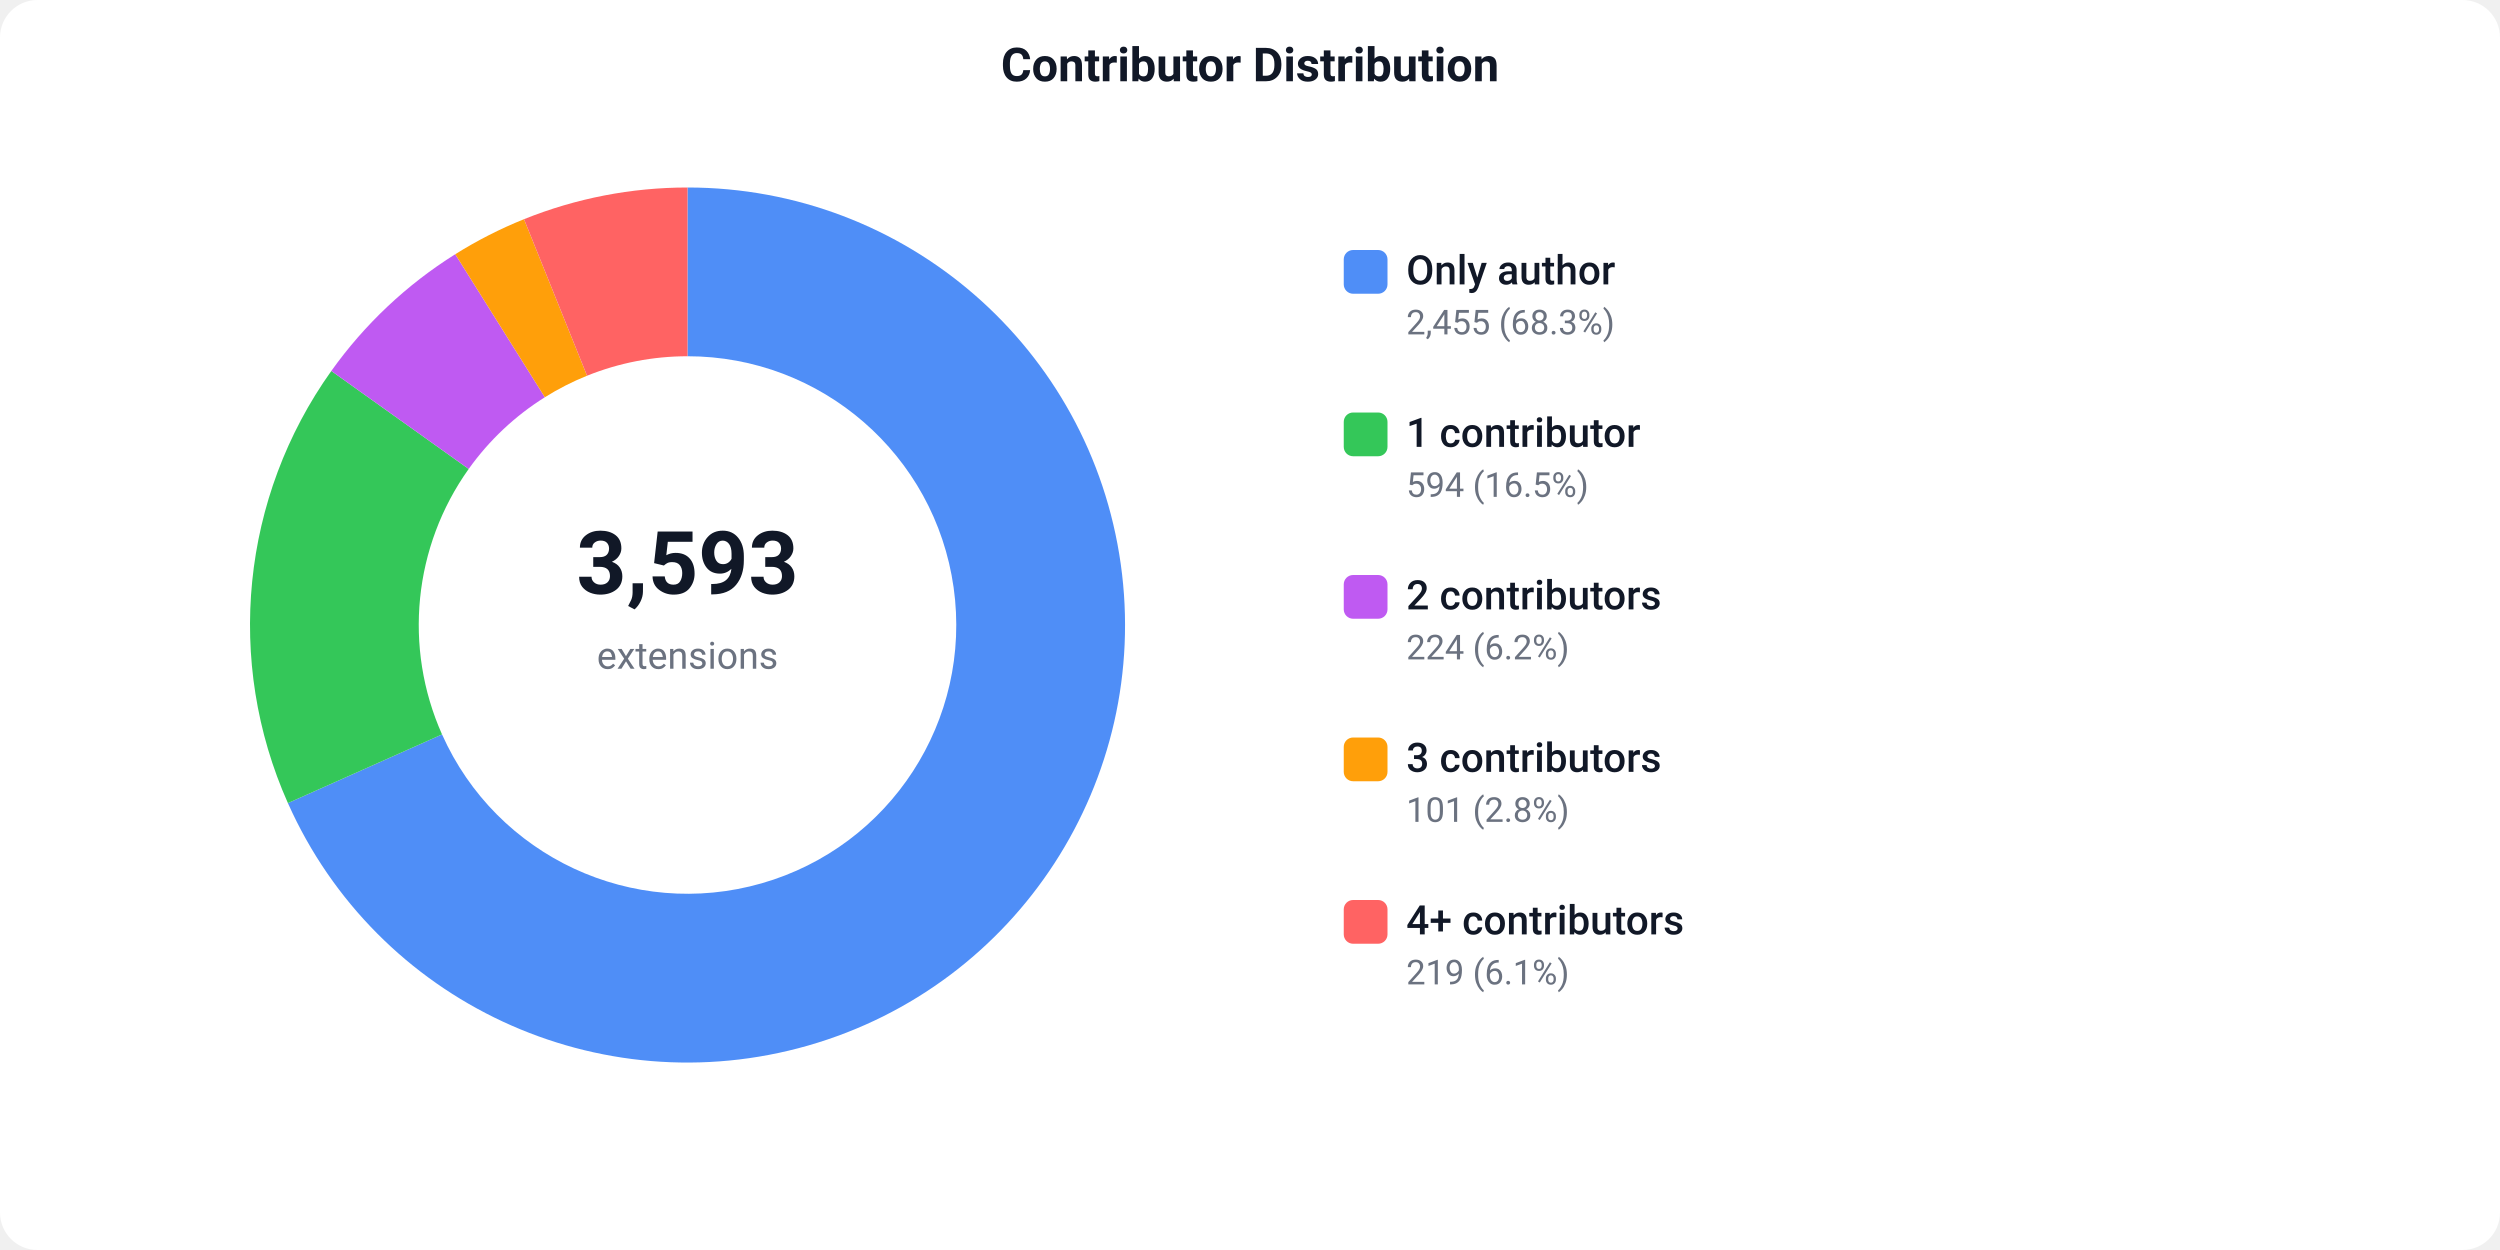
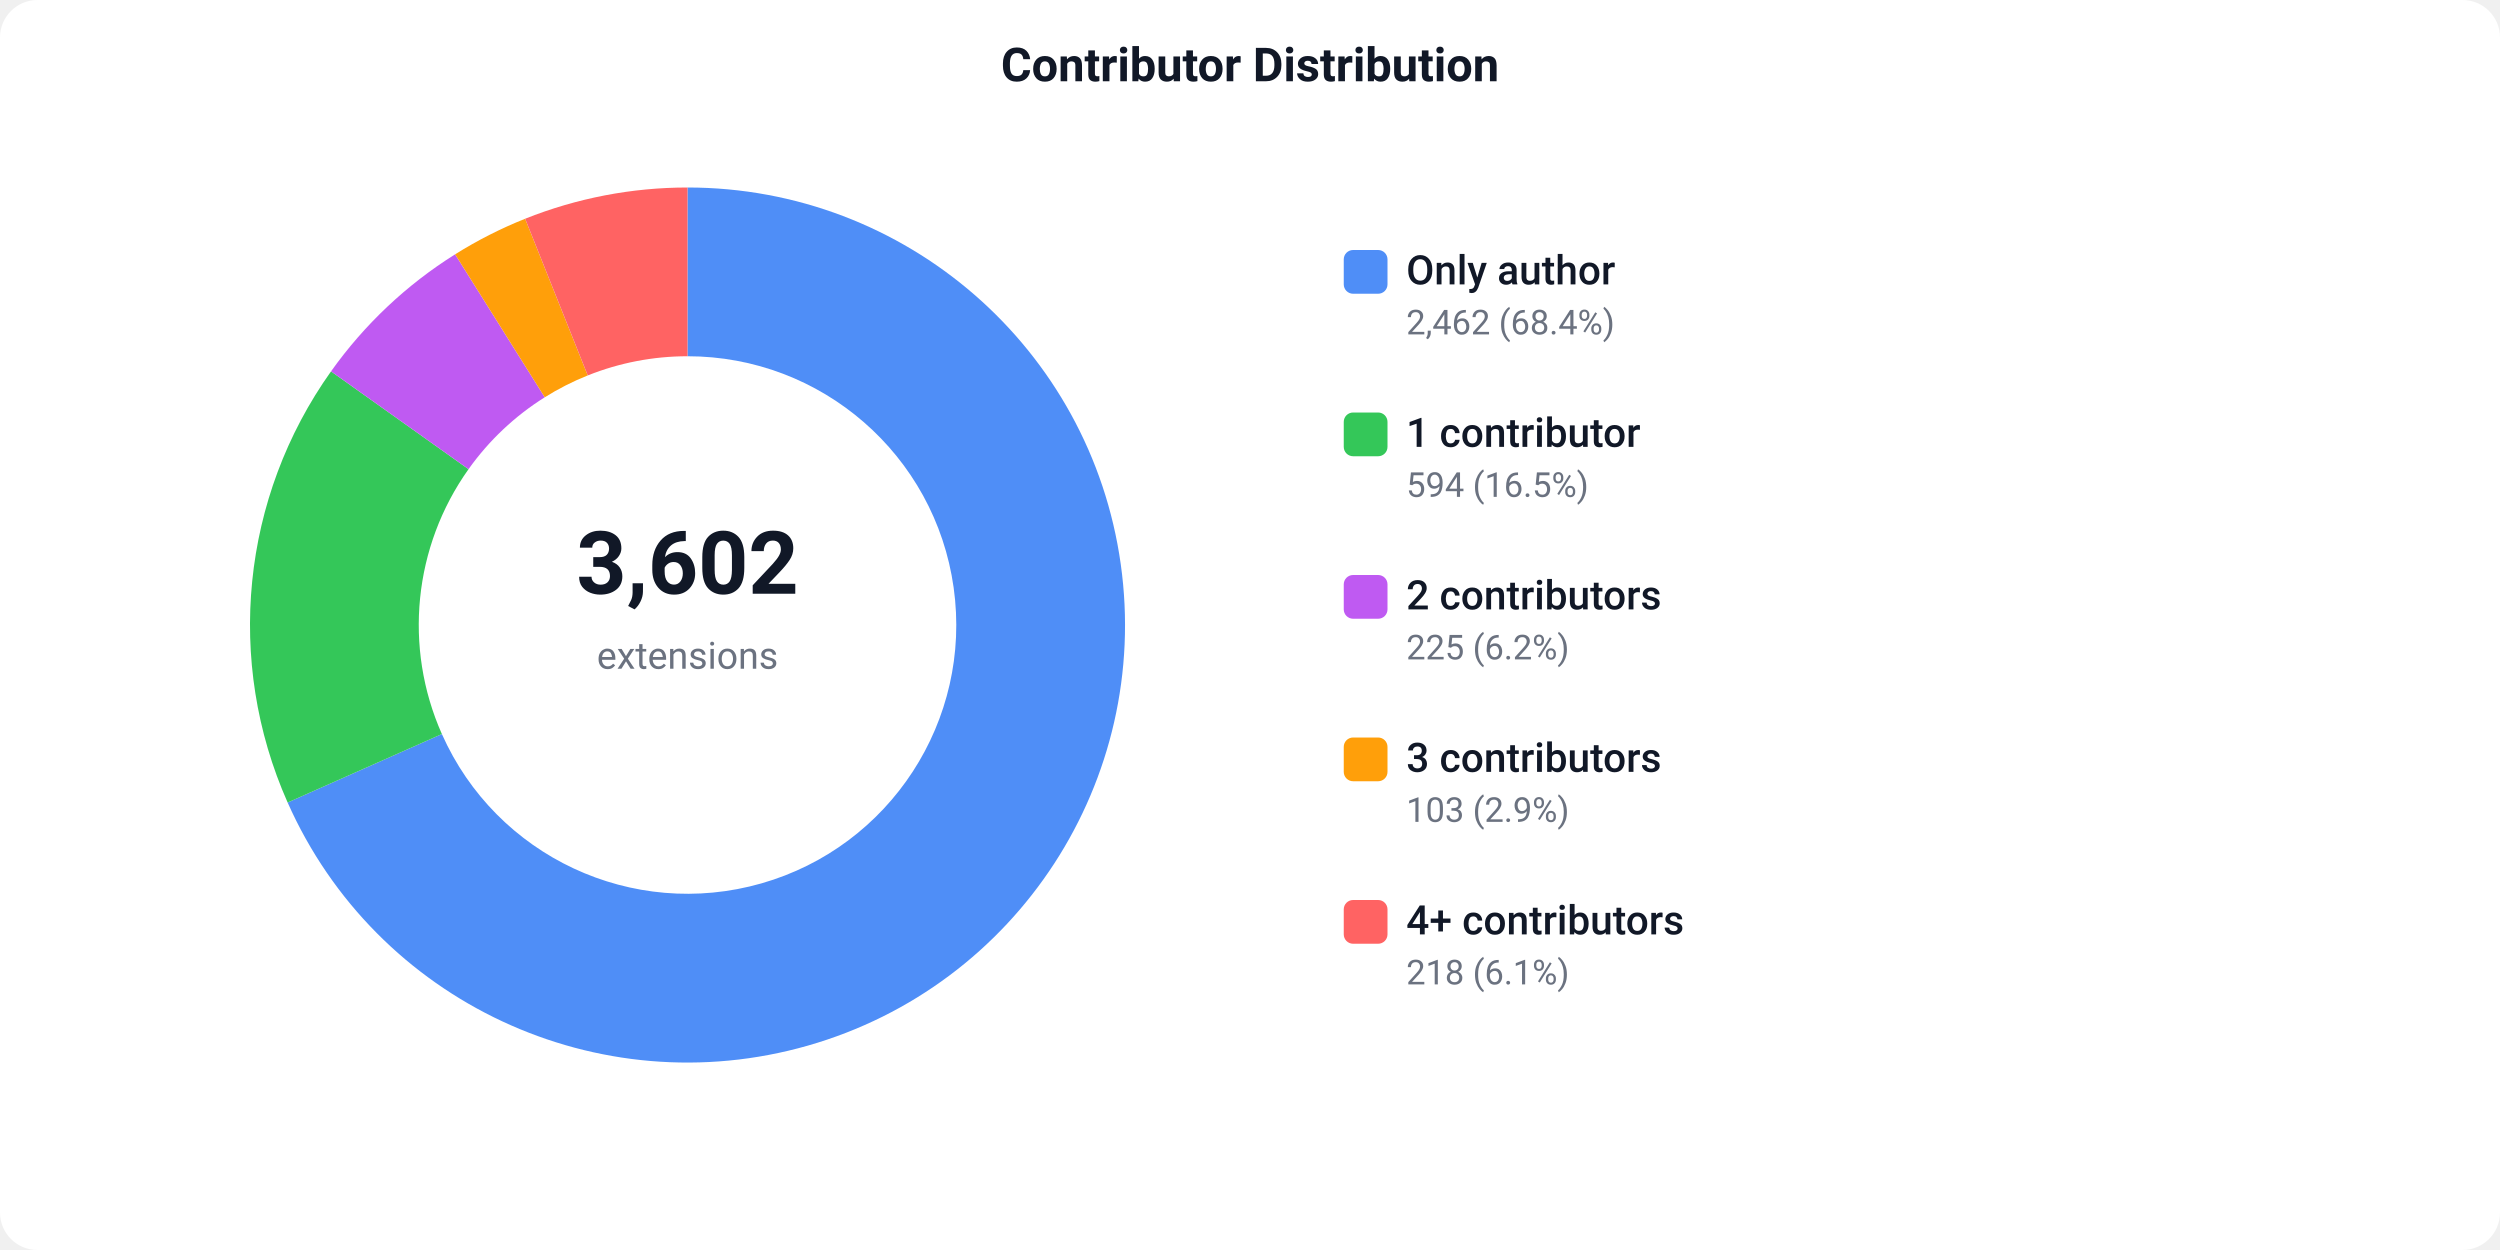
<svg xmlns="http://www.w3.org/2000/svg" width="800" height="400" viewBox="0 0 800 400">
  <defs>
    <style>text { font-family: -apple-system, BlinkMacSystemFont, 'Segoe UI', Roboto, sans-serif; }</style>
  </defs>
  <rect width="800" height="400" fill="#ffffff" rx="12" />
  <text x="400" y="26" text-anchor="middle" font-size="15" font-weight="600" fill="#111827">Contributor Distribution</text>
-   <path d="M 220.00 60.00 A 140 140 0 1 1 92.13 256.99 L 141.45 235.01 A 86 86 0 1 0 220.00 114.00 Z" fill="#4F8EF7" />
-   <path d="M 92.13 256.99 A 140 140 0 0 1 106.02 118.71 L 149.98 150.07 A 86 86 0 0 0 141.45 235.01 Z" fill="#34C759" />
-   <path d="M 106.02 118.71 A 140 140 0 0 1 145.68 81.35 L 174.35 127.12 A 86 86 0 0 0 149.98 150.07 Z" fill="#BF5AF2" />
-   <path d="M 145.68 81.35 A 140 140 0 0 1 167.68 70.14 L 187.86 120.23 A 86 86 0 0 0 174.35 127.12 Z" fill="#FF9F0A" />
-   <path d="M 167.68 70.14 A 140 140 0 0 1 220.00 60.00 L 220.00 114.00 A 86 86 0 0 0 187.86 120.23 Z" fill="#FF6363" />
-   <text x="220" y="190" text-anchor="middle" font-size="28" font-weight="700" fill="#111827">3,593</text>
+   <path d="M 220.00 60.00 A 140 140 0 1 1 92.04 256.80 L 141.40 234.89 A 86 86 0 1 0 220.00 114.00 Z" fill="#4F8EF7" />
+   <path d="M 92.04 256.80 A 140 140 0 0 1 105.93 118.84 L 149.93 150.14 A 86 86 0 0 0 141.40 234.89 Z" fill="#34C759" />
+   <path d="M 105.93 118.84 A 140 140 0 0 1 145.64 81.38 L 174.32 127.13 A 86 86 0 0 0 149.93 150.14 Z" fill="#BF5AF2" />
+   <path d="M 145.64 81.38 A 140 140 0 0 1 168.04 70.00 L 188.08 120.14 A 86 86 0 0 0 174.32 127.13 Z" fill="#FF9F0A" />
+   <path d="M 168.04 70.00 A 140 140 0 0 1 220.00 60.00 L 220.00 114.00 A 86 86 0 0 0 188.08 120.14 Z" fill="#FF6363" />
+   <text x="220" y="190" text-anchor="middle" font-size="28" font-weight="700" fill="#111827">3,602</text>
  <text x="220" y="214" text-anchor="middle" font-size="12" fill="#6b7280">extensions</text>
  <rect x="430" y="80" width="14" height="14" fill="#4F8EF7" rx="3" />
  <text x="450" y="91" font-size="13" font-weight="500" fill="#111827">Only author</text>
-   <text x="450" y="107" font-size="11" fill="#6b7280">2,455 (68.3%)</text>
+   <text x="450" y="107" font-size="11" fill="#6b7280">2,462 (68.4%)</text>
  <rect x="430" y="132" width="14" height="14" fill="#34C759" rx="3" />
  <text x="450" y="143" font-size="13" font-weight="500" fill="#111827">1 contributor</text>
  <text x="450" y="159" font-size="11" fill="#6b7280">594 (16.5%)</text>
  <rect x="430" y="184" width="14" height="14" fill="#BF5AF2" rx="3" />
  <text x="450" y="195" font-size="13" font-weight="500" fill="#111827">2 contributors</text>
-   <text x="450" y="211" font-size="11" fill="#6b7280">224 (6.2%)</text>
+   <text x="450" y="211" font-size="11" fill="#6b7280">225 (6.2%)</text>
  <rect x="430" y="236" width="14" height="14" fill="#FF9F0A" rx="3" />
  <text x="450" y="247" font-size="13" font-weight="500" fill="#111827">3 contributors</text>
-   <text x="450" y="263" font-size="11" fill="#6b7280">101 (2.8%)</text>
+   <text x="450" y="263" font-size="11" fill="#6b7280">103 (2.9%)</text>
  <rect x="430" y="288" width="14" height="14" fill="#FF6363" rx="3" />
  <text x="450" y="299" font-size="13" font-weight="500" fill="#111827">4+ contributors</text>
-   <text x="450" y="315" font-size="11" fill="#6b7280">219 (6.1%)</text>
+   <text x="450" y="315" font-size="11" fill="#6b7280">218 (6.1%)</text>
</svg>
